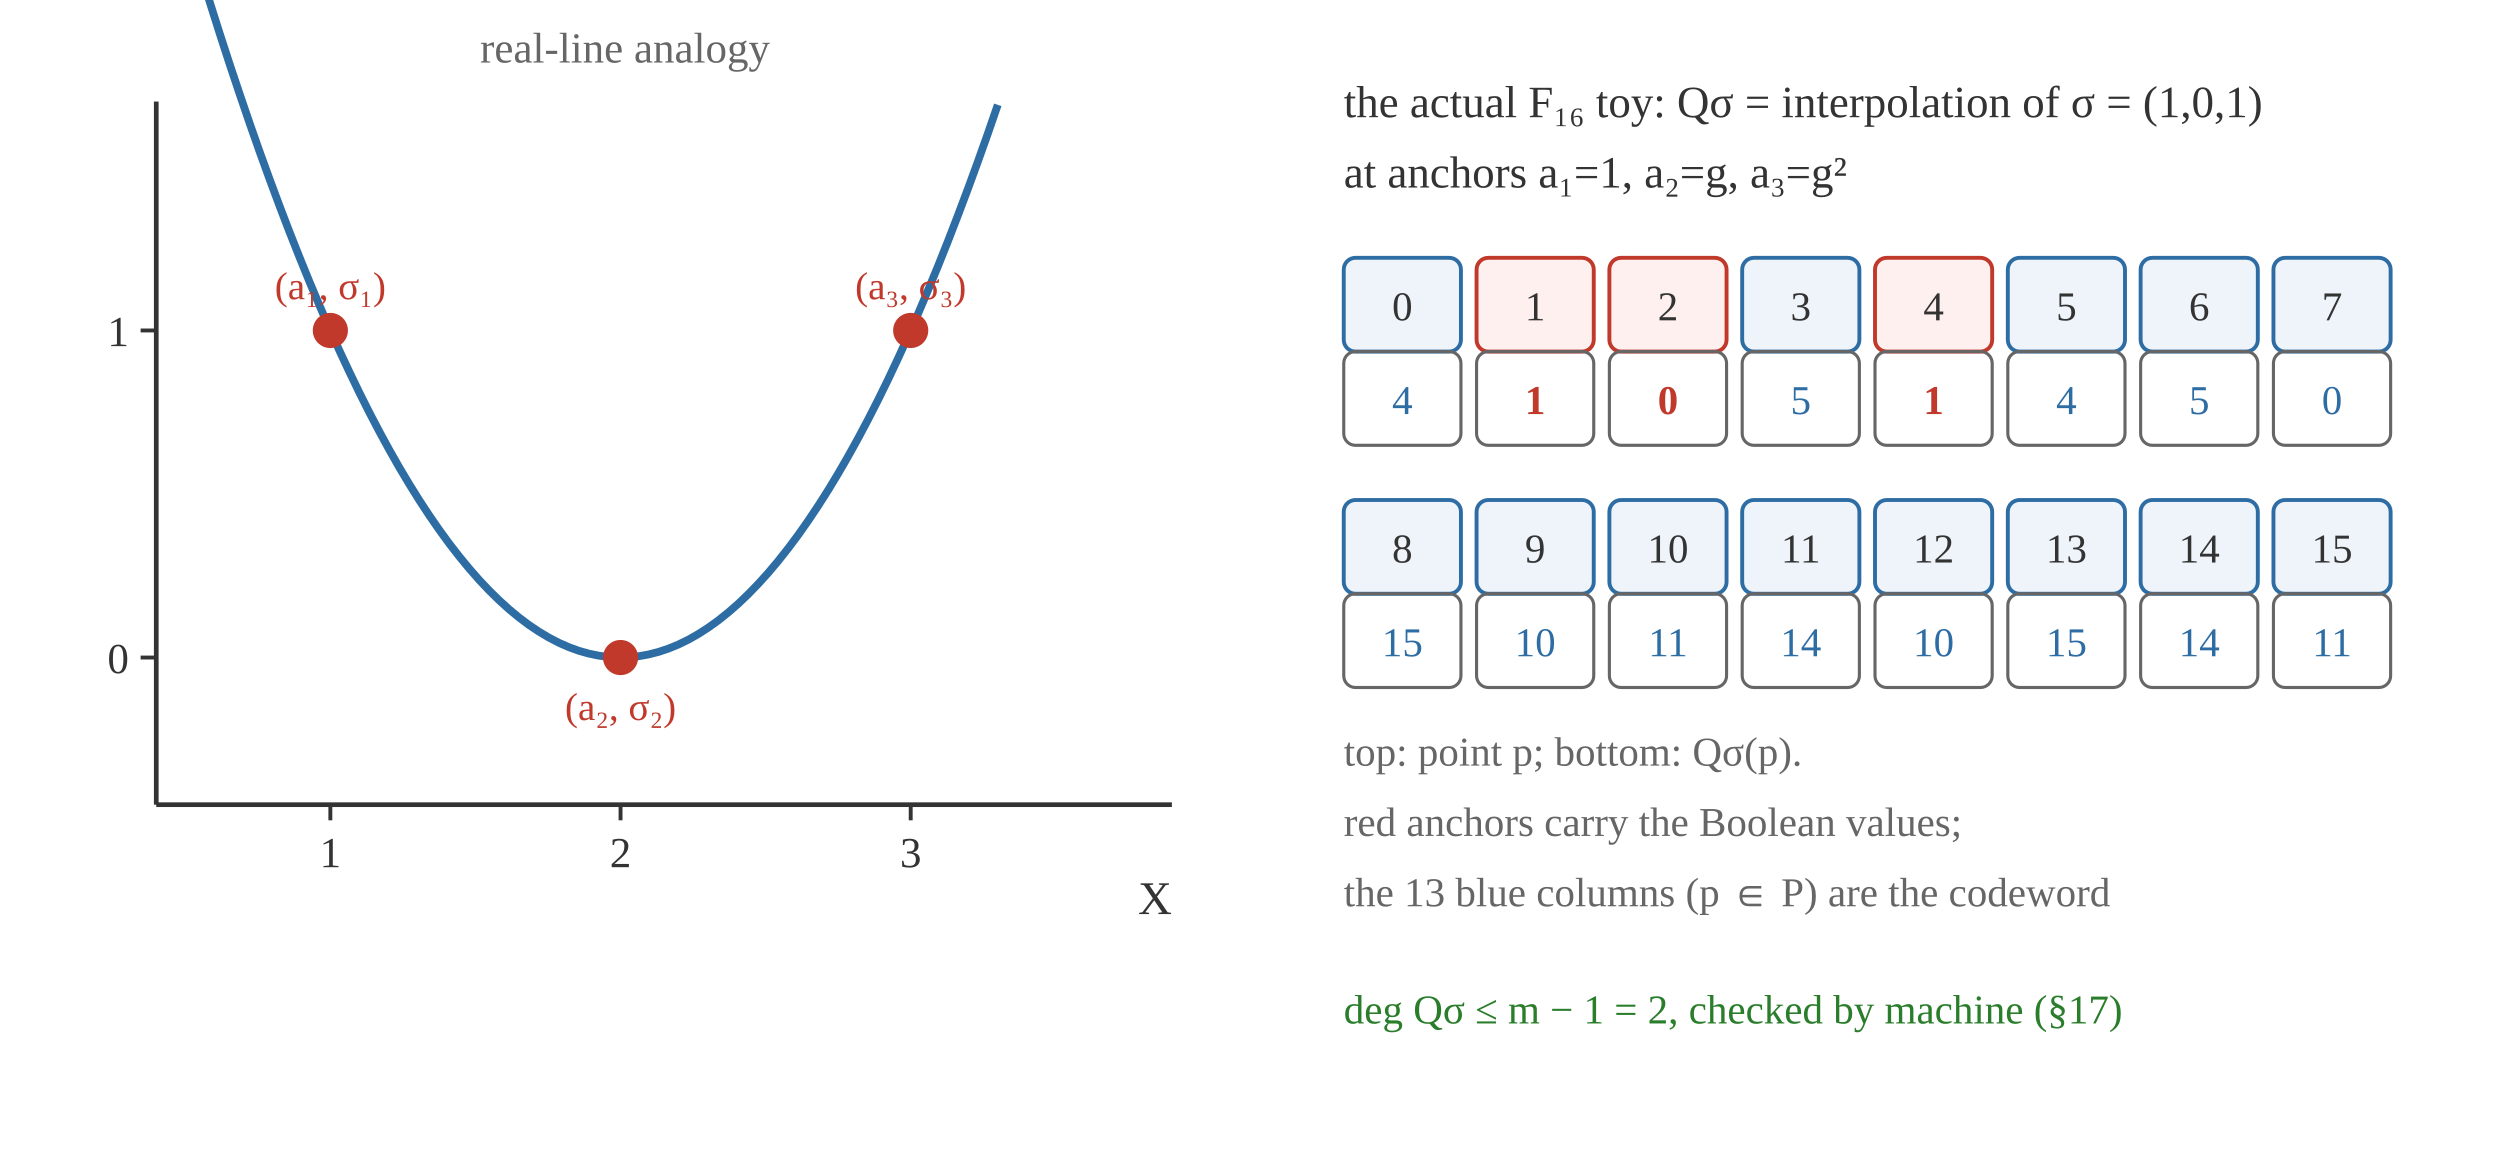
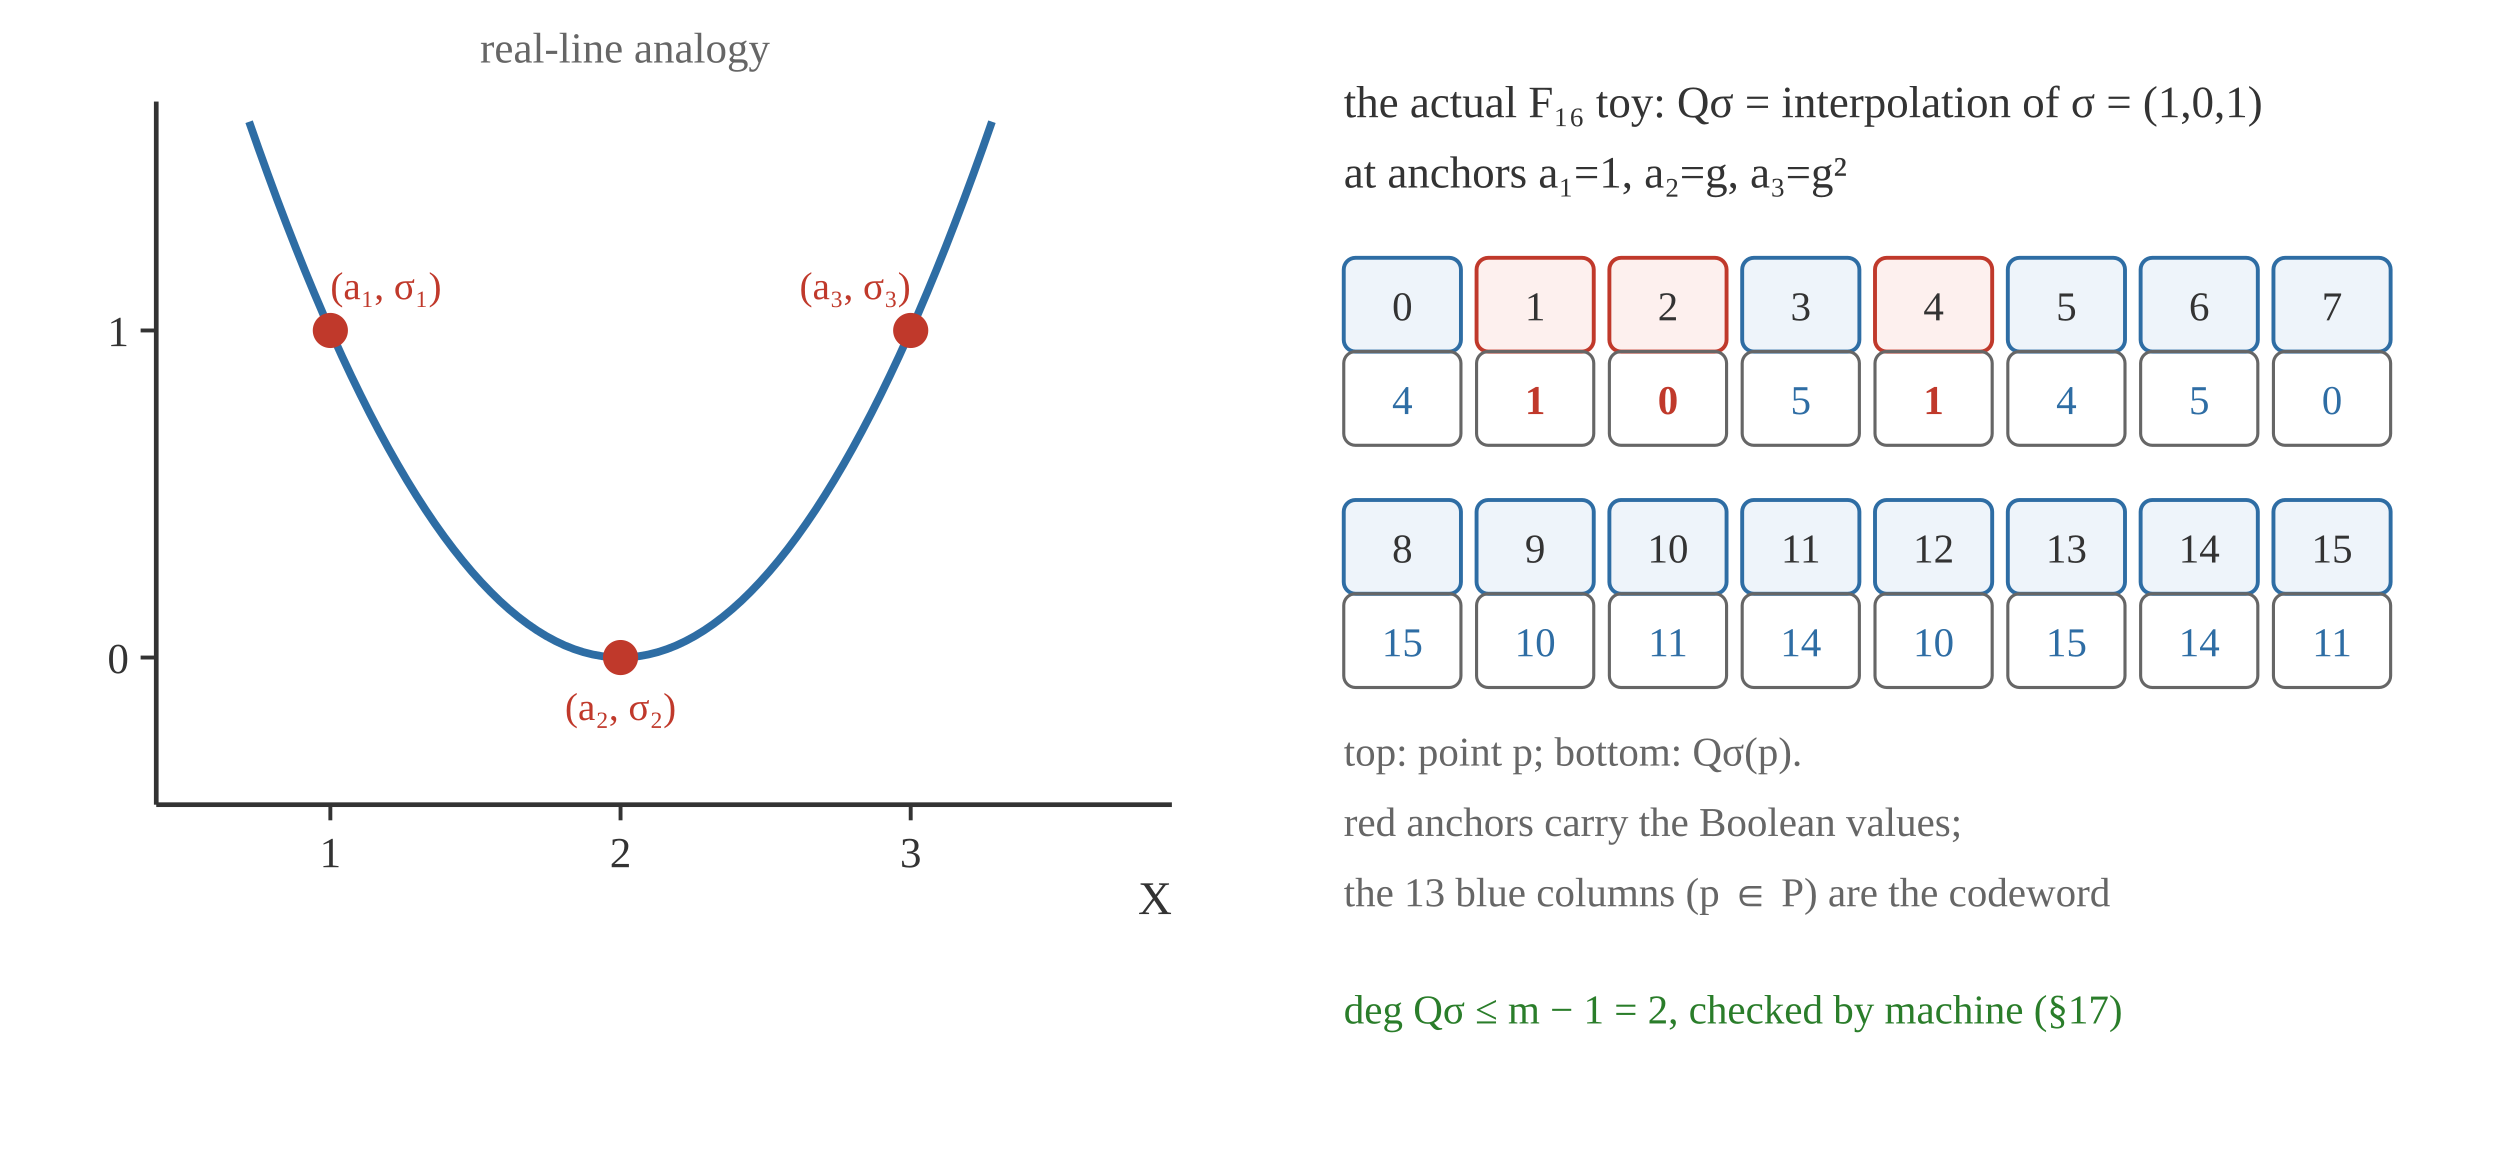
<svg class="setupfig" viewBox="0 0 640 300" width="100%" role="img" aria-label="A Boolean assignment as one polynomial">
  <g>
    <line x1="40" y1="206" x2="300" y2="206" stroke="#333" stroke-width="1.2" />
    <line x1="40" y1="206" x2="40" y2="26" stroke="#333" stroke-width="1.2" />
    <line x1="84.57" y1="206" x2="84.57" y2="210" stroke="#333" stroke-width="1" />
    <text x="84.57" y="222" font-size="11" text-anchor="middle" fill="#333">1</text>
    <line x1="158.86" y1="206" x2="158.86" y2="210" stroke="#333" stroke-width="1" />
    <text x="158.86" y="222" font-size="11" text-anchor="middle" fill="#333">2</text>
    <line x1="233.14" y1="206" x2="233.14" y2="210" stroke="#333" stroke-width="1" />
    <text x="233.14" y="222" font-size="11" text-anchor="middle" fill="#333">3</text>
    <line x1="36" y1="168.33" x2="40" y2="168.33" stroke="#333" stroke-width="1" />
    <text x="33" y="172.33" font-size="11" text-anchor="end" fill="#333">0</text>
    <line x1="36" y1="84.6" x2="40" y2="84.6" stroke="#333" stroke-width="1" />
    <text x="33" y="88.6" font-size="11" text-anchor="end" fill="#333">1</text>
    <text x="300" y="234" font-size="12" text-anchor="end" fill="#333">X</text>
-     <polyline points="51.14,-7.7 53.7,0.55 56.25,8.6 58.8,16.45 61.36,24.1 63.91,31.56 66.46,38.82 69.02,45.88 71.57,52.74 74.12,59.4 76.68,65.87 79.23,72.14 81.79,78.21 84.34,84.08 86.89,89.76 89.45,95.23 92,100.51 94.55,105.59 97.11,110.48 99.66,115.16 102.21,119.65 104.77,123.94 107.32,128.03 109.88,131.93 112.43,135.62 114.98,139.12 117.54,142.42 120.09,145.52 122.64,148.43 125.2,151.14 127.75,153.64 130.3,155.96 132.86,158.07 135.41,159.99 137.96,161.7 140.52,163.22 143.07,164.55 145.62,165.67 148.18,166.6 150.73,167.32 153.29,167.85 155.84,168.19 158.39,168.32 160.95,168.26 163.5,168 166.05,167.54 168.61,166.88 171.16,166.03 173.71,164.98 176.27,163.73 178.82,162.28 181.38,160.63 183.93,158.79 186.48,156.75 189.04,154.51 191.59,152.07 194.14,149.44 196.7,146.6 199.25,143.57 201.8,140.34 204.36,136.92 206.91,133.29 209.46,129.47 212.02,125.45 214.57,121.23 217.12,116.82 219.68,112.2 222.23,107.39 224.79,102.38 227.34,97.18 229.89,91.77 232.45,86.17 235,80.37 237.55,74.37 240.11,68.17 242.66,61.78 245.21,55.18 247.77,48.39 250.32,41.41 252.88,34.22 255.43,26.84" fill="none" stroke="#2e6da4" stroke-width="2.0" />
+     <polyline points="63.77,31.16 66.15,37.93 68.53,44.53 70.9,50.96 73.28,57.22 75.66,63.31 78.03,69.22 80.41,74.97 82.79,80.54 85.17,85.94 87.54,91.17 89.92,96.23 92.3,101.11 94.67,105.83 97.05,110.37 99.43,114.74 101.81,118.94 104.18,122.97 106.56,126.83 108.94,130.52 111.31,134.03 113.69,137.38 116.07,140.55 118.45,143.55 120.82,146.38 123.2,149.04 125.58,151.52 127.95,153.84 130.33,155.98 132.71,157.95 135.09,159.75 137.46,161.38 139.84,162.84 142.22,164.12 144.59,165.24 146.97,166.18 149.35,166.95 151.73,167.55 154.1,167.98 156.48,168.24 158.86,168.33 161.23,168.24 163.61,167.98 165.99,167.55 168.37,166.95 170.74,166.18 173.12,165.24 175.5,164.12 177.87,162.84 180.25,161.38 182.63,159.75 185.01,157.95 187.38,155.98 189.76,153.84 192.14,151.52 194.51,149.04 196.89,146.38 199.27,143.55 201.65,140.55 204.02,137.38 206.4,134.03 208.78,130.52 211.15,126.83 213.53,122.97 215.91,118.94 218.29,114.74 220.66,110.37 223.04,105.83 225.42,101.11 227.79,96.23 230.17,91.17 232.55,85.94 234.93,80.54 237.3,74.97 239.68,69.22 242.06,63.31 244.43,57.22 246.81,50.96 249.19,44.53 251.57,37.93 253.94,31.16" fill="none" stroke="#2e6da4" stroke-width="2.0" />
    <circle cx="84.57" cy="84.6" r="4.5" fill="#c0392b" />
    <circle cx="158.86" cy="168.33" r="4.5" fill="#c0392b" />
    <circle cx="233.14" cy="84.6" r="4.5" fill="#c0392b" />
-     <text x="84.57" y="76.6" font-size="10" text-anchor="middle" fill="#c0392b">(a₁, σ₁)</text>
+     <text x="84.57" y="76.6" font-size="10" text-anchor="start" fill="#c0392b">(a₁, σ₁)</text>
    <text x="158.86" y="184.33" font-size="10" text-anchor="middle" fill="#c0392b">(a₂, σ₂)</text>
-     <text x="233.14" y="76.6" font-size="10" text-anchor="middle" fill="#c0392b">(a₃, σ₃)</text>
+     <text x="233.14" y="76.6" font-size="10" text-anchor="end" fill="#c0392b">(a₃, σ₃)</text>
    <text x="160" y="16" font-size="11" text-anchor="middle" fill="#666">real-line analogy</text>
  </g>
  <text x="344" y="30" font-size="11.5" text-anchor="start" fill="#333">the actual F₁₆ toy: Qσ = interpolation of σ = (1,0,1)</text>
  <text x="344" y="48" font-size="11.5" text-anchor="start" fill="#333">at anchors a₁=1, a₂=g, a₃=g²</text>
  <rect x="344" y="66" width="30" height="24" rx="3" fill="#eef4fa" stroke="#2e6da4" stroke-width="1.0" />
  <text x="359" y="82" font-size="10.5" text-anchor="middle" fill="#333">0</text>
  <rect x="344" y="90" width="30" height="24" rx="3" fill="none" stroke="#666" stroke-width="0.8" />
  <text x="359" y="106" font-size="10.5" text-anchor="middle" fill="#2e6da4">4</text>
  <rect x="378" y="66" width="30" height="24" rx="3" fill="#fdf0ee" stroke="#c0392b" stroke-width="1.0" />
  <text x="393" y="82" font-size="10.5" text-anchor="middle" fill="#333">1</text>
  <rect x="378" y="90" width="30" height="24" rx="3" fill="none" stroke="#666" stroke-width="0.8" />
  <text x="393" y="106" font-size="10.5" text-anchor="middle" fill="#c0392b" font-weight="bold">1</text>
  <rect x="412" y="66" width="30" height="24" rx="3" fill="#fdf0ee" stroke="#c0392b" stroke-width="1.0" />
  <text x="427" y="82" font-size="10.5" text-anchor="middle" fill="#333">2</text>
  <rect x="412" y="90" width="30" height="24" rx="3" fill="none" stroke="#666" stroke-width="0.8" />
  <text x="427" y="106" font-size="10.5" text-anchor="middle" fill="#c0392b" font-weight="bold">0</text>
  <rect x="446" y="66" width="30" height="24" rx="3" fill="#eef4fa" stroke="#2e6da4" stroke-width="1.0" />
  <text x="461" y="82" font-size="10.5" text-anchor="middle" fill="#333">3</text>
  <rect x="446" y="90" width="30" height="24" rx="3" fill="none" stroke="#666" stroke-width="0.8" />
  <text x="461" y="106" font-size="10.5" text-anchor="middle" fill="#2e6da4">5</text>
  <rect x="480" y="66" width="30" height="24" rx="3" fill="#fdf0ee" stroke="#c0392b" stroke-width="1.0" />
  <text x="495" y="82" font-size="10.5" text-anchor="middle" fill="#333">4</text>
  <rect x="480" y="90" width="30" height="24" rx="3" fill="none" stroke="#666" stroke-width="0.8" />
  <text x="495" y="106" font-size="10.5" text-anchor="middle" fill="#c0392b" font-weight="bold">1</text>
  <rect x="514" y="66" width="30" height="24" rx="3" fill="#eef4fa" stroke="#2e6da4" stroke-width="1.0" />
  <text x="529" y="82" font-size="10.5" text-anchor="middle" fill="#333">5</text>
  <rect x="514" y="90" width="30" height="24" rx="3" fill="none" stroke="#666" stroke-width="0.8" />
  <text x="529" y="106" font-size="10.5" text-anchor="middle" fill="#2e6da4">4</text>
  <rect x="548" y="66" width="30" height="24" rx="3" fill="#eef4fa" stroke="#2e6da4" stroke-width="1.0" />
  <text x="563" y="82" font-size="10.5" text-anchor="middle" fill="#333">6</text>
  <rect x="548" y="90" width="30" height="24" rx="3" fill="none" stroke="#666" stroke-width="0.8" />
  <text x="563" y="106" font-size="10.5" text-anchor="middle" fill="#2e6da4">5</text>
  <rect x="582" y="66" width="30" height="24" rx="3" fill="#eef4fa" stroke="#2e6da4" stroke-width="1.0" />
  <text x="597" y="82" font-size="10.5" text-anchor="middle" fill="#333">7</text>
  <rect x="582" y="90" width="30" height="24" rx="3" fill="none" stroke="#666" stroke-width="0.8" />
  <text x="597" y="106" font-size="10.5" text-anchor="middle" fill="#2e6da4">0</text>
  <rect x="344" y="128" width="30" height="24" rx="3" fill="#eef4fa" stroke="#2e6da4" stroke-width="1.0" />
  <text x="359" y="144" font-size="10.5" text-anchor="middle" fill="#333">8</text>
  <rect x="344" y="152" width="30" height="24" rx="3" fill="none" stroke="#666" stroke-width="0.8" />
  <text x="359" y="168" font-size="10.5" text-anchor="middle" fill="#2e6da4">15</text>
  <rect x="378" y="128" width="30" height="24" rx="3" fill="#eef4fa" stroke="#2e6da4" stroke-width="1.0" />
  <text x="393" y="144" font-size="10.5" text-anchor="middle" fill="#333">9</text>
  <rect x="378" y="152" width="30" height="24" rx="3" fill="none" stroke="#666" stroke-width="0.8" />
  <text x="393" y="168" font-size="10.5" text-anchor="middle" fill="#2e6da4">10</text>
  <rect x="412" y="128" width="30" height="24" rx="3" fill="#eef4fa" stroke="#2e6da4" stroke-width="1.0" />
  <text x="427" y="144" font-size="10.5" text-anchor="middle" fill="#333">10</text>
  <rect x="412" y="152" width="30" height="24" rx="3" fill="none" stroke="#666" stroke-width="0.8" />
  <text x="427" y="168" font-size="10.5" text-anchor="middle" fill="#2e6da4">11</text>
  <rect x="446" y="128" width="30" height="24" rx="3" fill="#eef4fa" stroke="#2e6da4" stroke-width="1.0" />
  <text x="461" y="144" font-size="10.5" text-anchor="middle" fill="#333">11</text>
  <rect x="446" y="152" width="30" height="24" rx="3" fill="none" stroke="#666" stroke-width="0.8" />
  <text x="461" y="168" font-size="10.5" text-anchor="middle" fill="#2e6da4">14</text>
  <rect x="480" y="128" width="30" height="24" rx="3" fill="#eef4fa" stroke="#2e6da4" stroke-width="1.0" />
  <text x="495" y="144" font-size="10.5" text-anchor="middle" fill="#333">12</text>
  <rect x="480" y="152" width="30" height="24" rx="3" fill="none" stroke="#666" stroke-width="0.8" />
  <text x="495" y="168" font-size="10.5" text-anchor="middle" fill="#2e6da4">10</text>
  <rect x="514" y="128" width="30" height="24" rx="3" fill="#eef4fa" stroke="#2e6da4" stroke-width="1.0" />
  <text x="529" y="144" font-size="10.5" text-anchor="middle" fill="#333">13</text>
  <rect x="514" y="152" width="30" height="24" rx="3" fill="none" stroke="#666" stroke-width="0.8" />
  <text x="529" y="168" font-size="10.5" text-anchor="middle" fill="#2e6da4">15</text>
  <rect x="548" y="128" width="30" height="24" rx="3" fill="#eef4fa" stroke="#2e6da4" stroke-width="1.0" />
  <text x="563" y="144" font-size="10.5" text-anchor="middle" fill="#333">14</text>
  <rect x="548" y="152" width="30" height="24" rx="3" fill="none" stroke="#666" stroke-width="0.8" />
  <text x="563" y="168" font-size="10.5" text-anchor="middle" fill="#2e6da4">14</text>
  <rect x="582" y="128" width="30" height="24" rx="3" fill="#eef4fa" stroke="#2e6da4" stroke-width="1.0" />
  <text x="597" y="144" font-size="10.5" text-anchor="middle" fill="#333">15</text>
  <rect x="582" y="152" width="30" height="24" rx="3" fill="none" stroke="#666" stroke-width="0.8" />
  <text x="597" y="168" font-size="10.5" text-anchor="middle" fill="#2e6da4">11</text>
  <text x="344" y="196" font-size="10.5" text-anchor="start" fill="#666">top: point p; bottom: Qσ(p).</text>
  <text x="344" y="214" font-size="10.5" text-anchor="start" fill="#666">red anchors carry the Boolean values;</text>
  <text x="344" y="232" font-size="10.5" text-anchor="start" fill="#666">the 13 blue columns (p ∈ P) are the codeword</text>
  <text x="344" y="262" font-size="10.5" text-anchor="start" fill="#2a7d2a">deg Qσ ≤ m − 1 = 2, checked by machine (§17)</text>
</svg>
